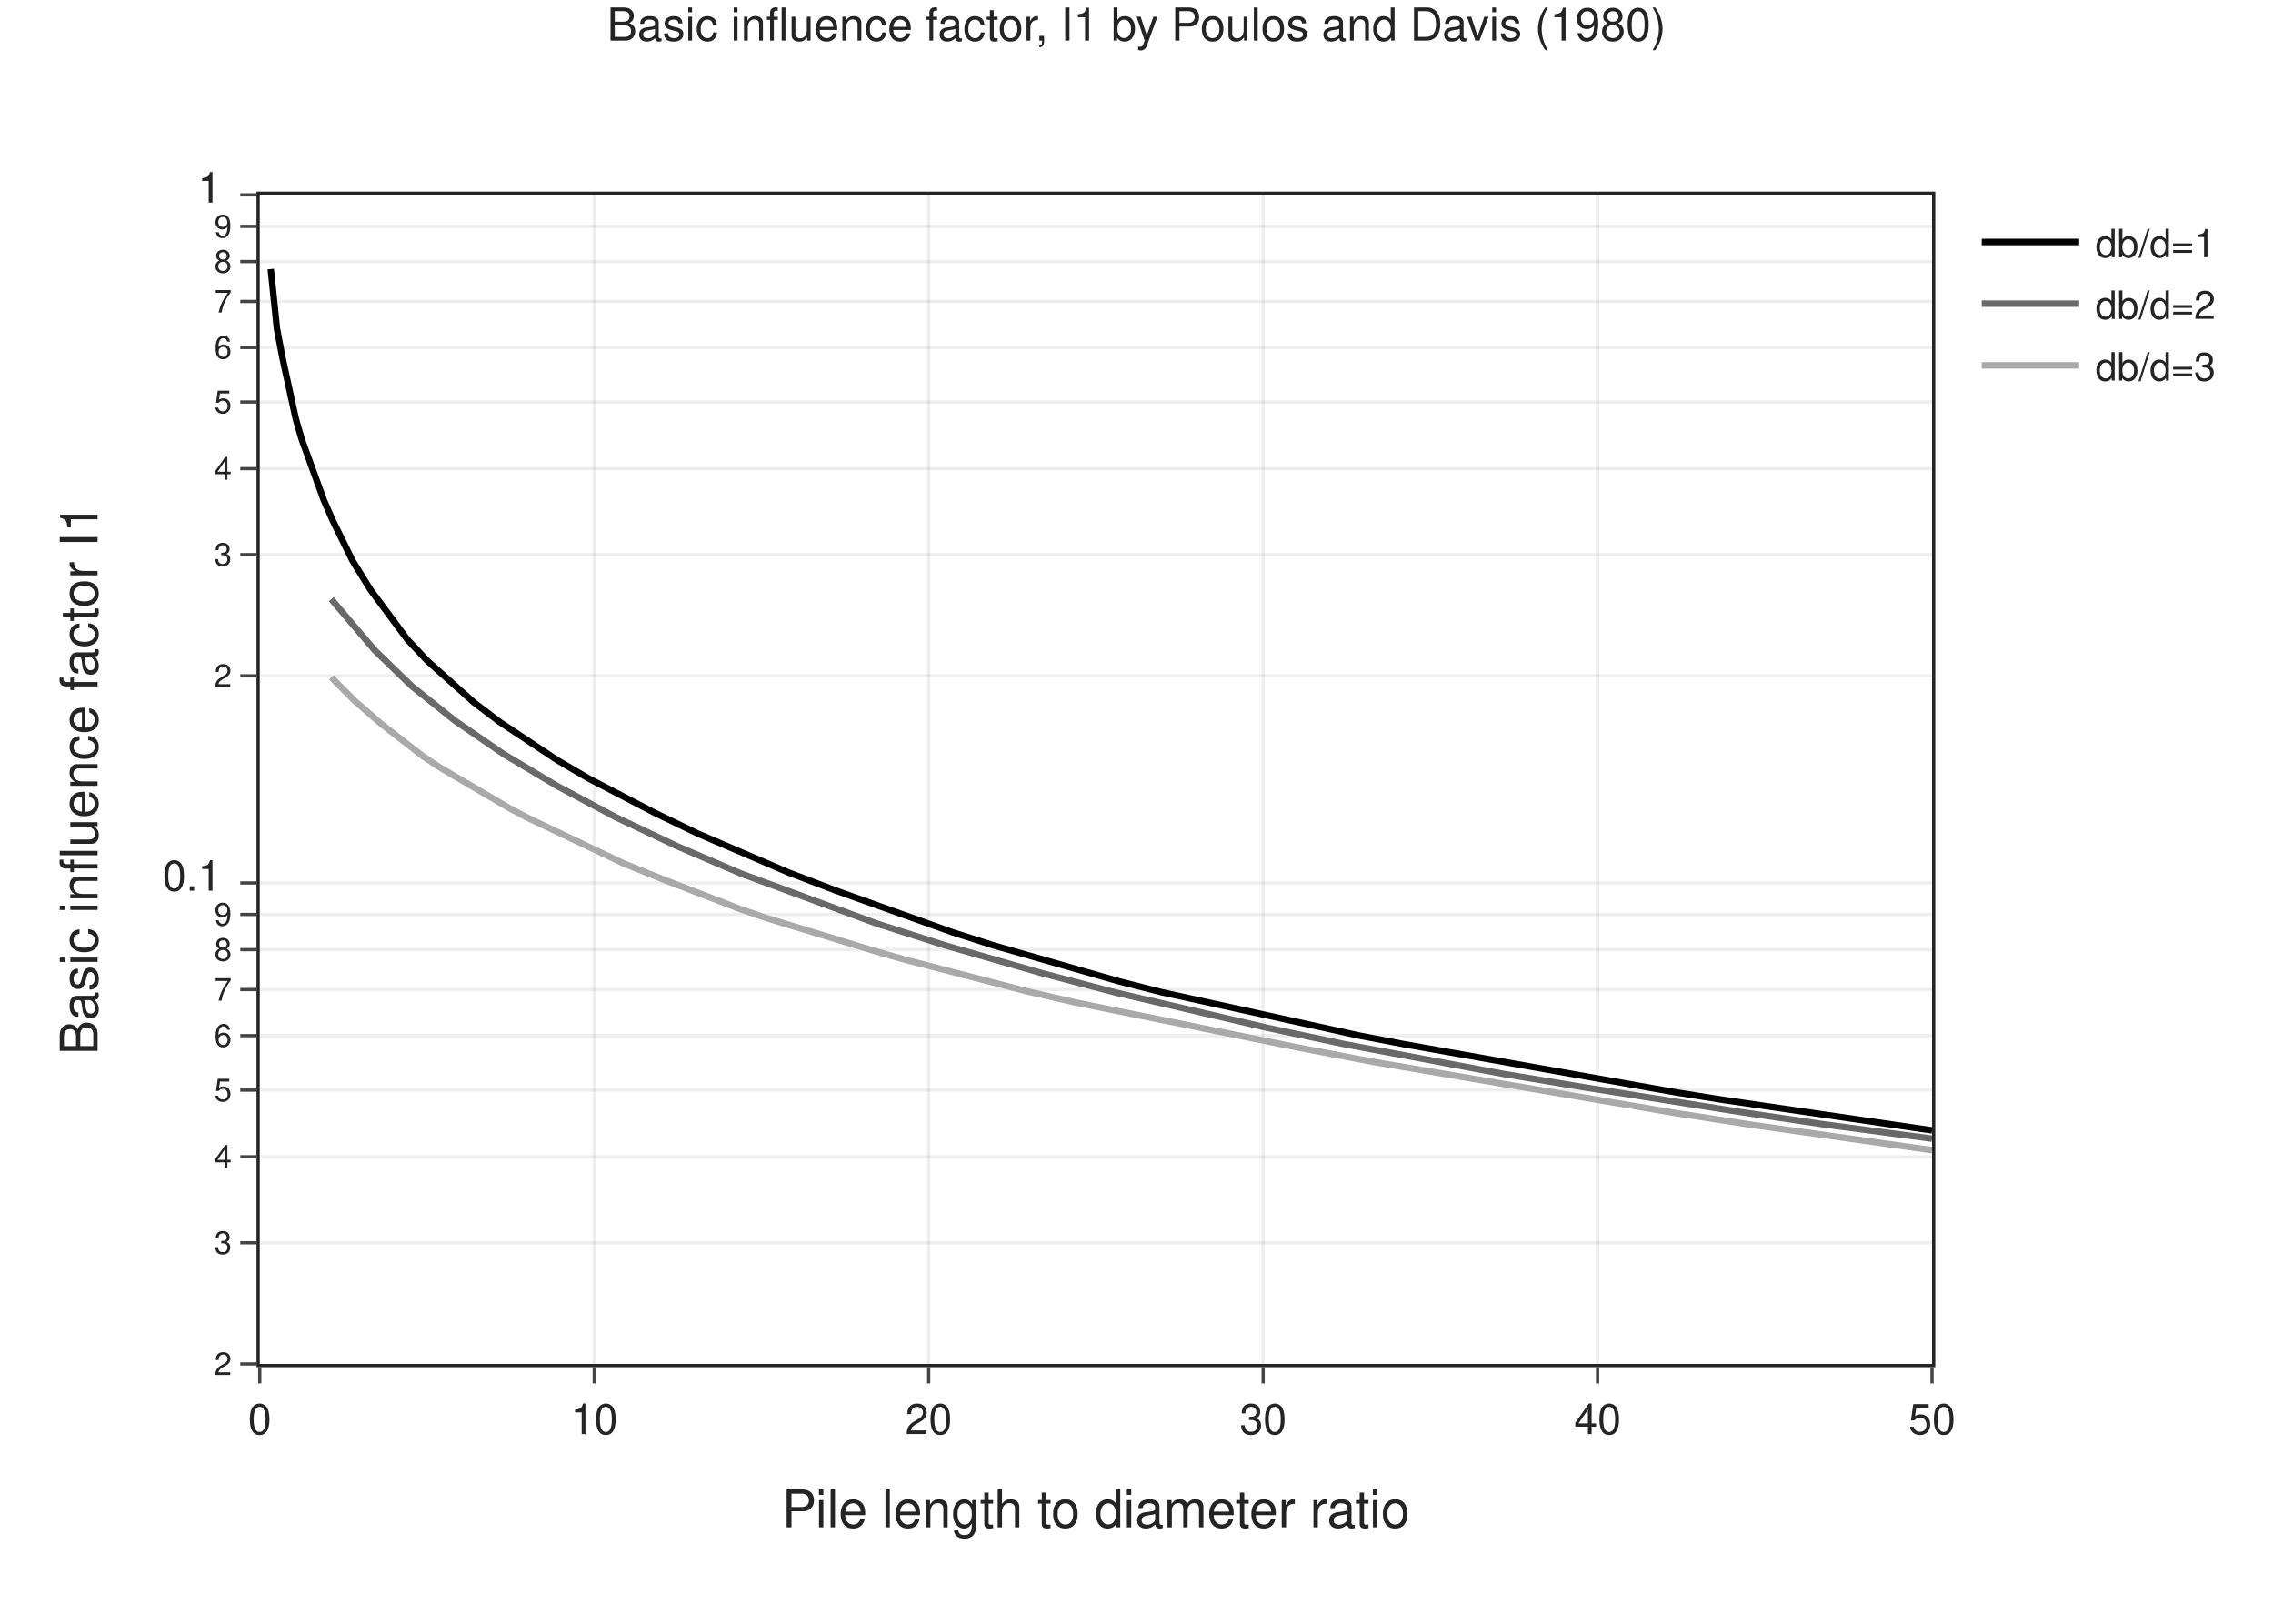
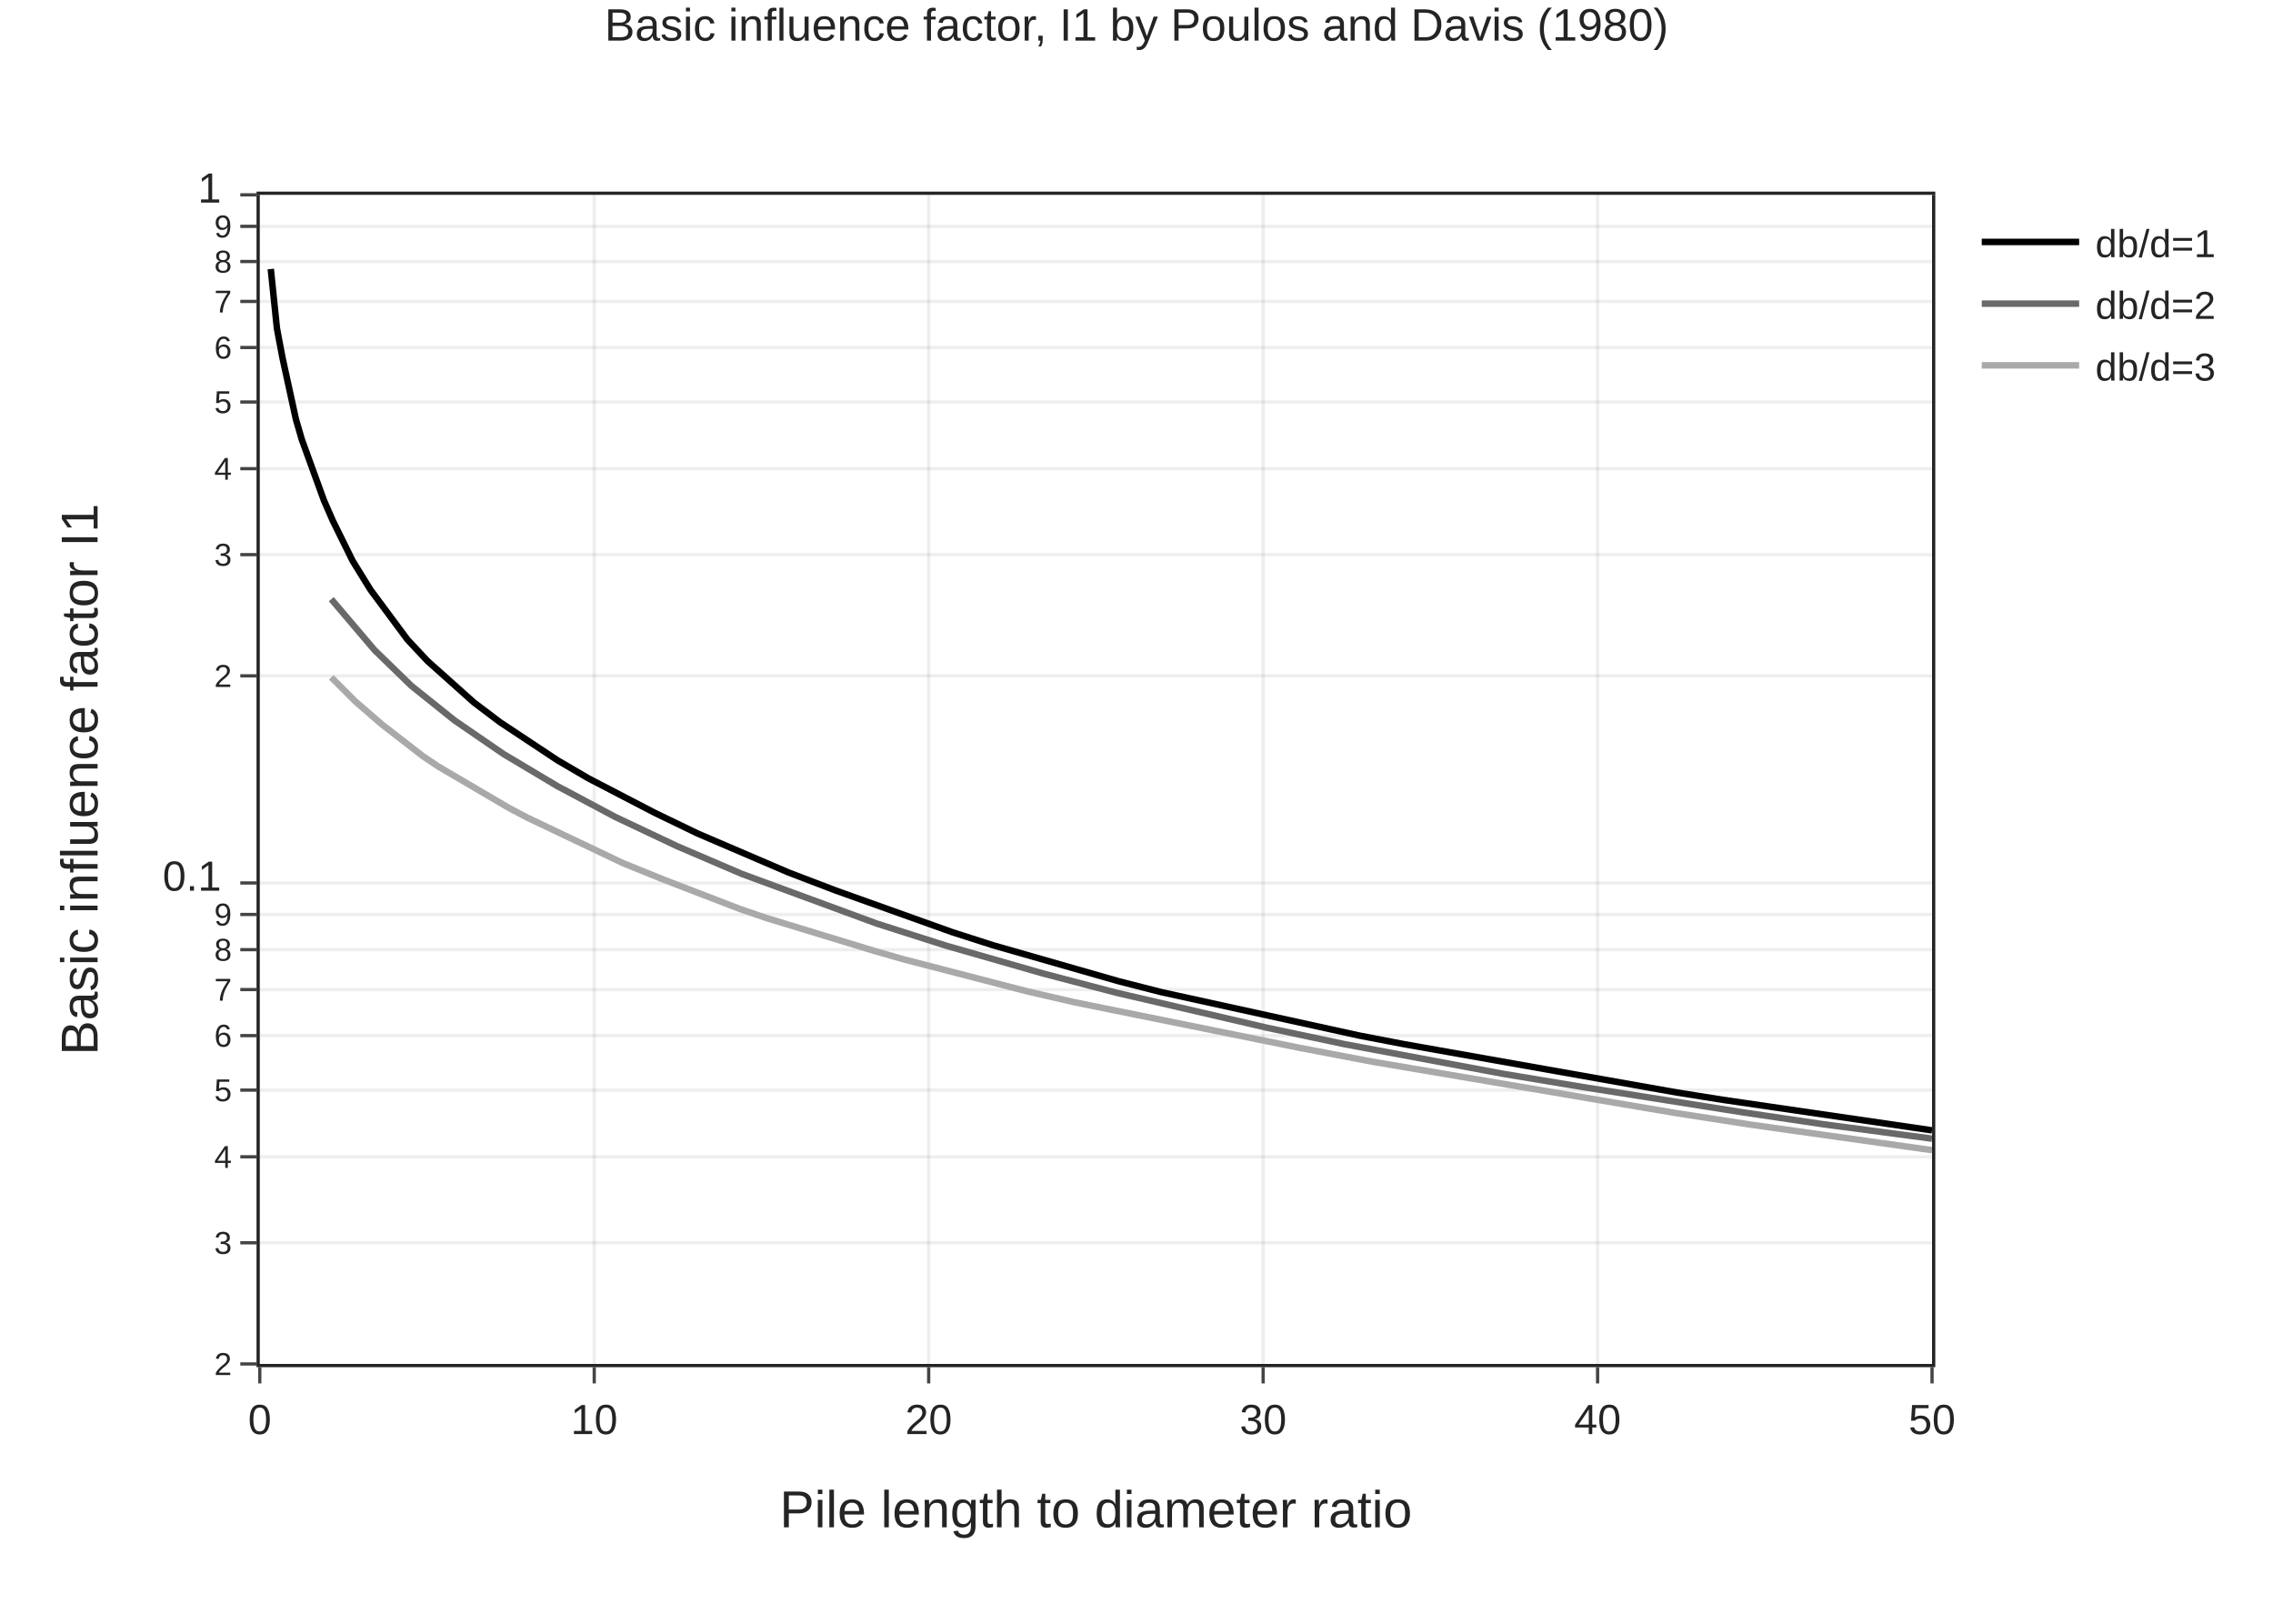
<svg xmlns="http://www.w3.org/2000/svg" class="main-svg" width="700" height="500" style="" viewBox="0 0 700 500">
  <rect x="0" y="0" width="700" height="500" style="fill: rgb(255, 255, 255); fill-opacity: 1;" />
-   <defs id="defs-bc1285">
+   <defs id="defs-3a5c00">
    <g class="clips">
-       <clipPath id="clipbc1285xyplot" class="plotclip">
+       <clipPath id="clip3a5c00xyplot" class="plotclip">
        <rect width="515" height="360" />
      </clipPath>
-       <clipPath class="axesclip" id="clipbc1285x">
+       <clipPath class="axesclip" id="clip3a5c00x">
        <rect x="80" y="0" width="515" height="500" />
      </clipPath>
-       <clipPath class="axesclip" id="clipbc1285y">
+       <clipPath class="axesclip" id="clip3a5c00y">
        <rect x="0" y="60" width="700" height="360" />
      </clipPath>
-       <clipPath class="axesclip" id="clipbc1285xy">
+       <clipPath class="axesclip" id="clip3a5c00xy">
        <rect x="80" y="60" width="515" height="360" />
      </clipPath>
    </g>
    <g class="gradients" />
    <g class="patterns" />
  </defs>
  <g class="bglayer" />
  <g class="layer-below">
    <g class="imagelayer" />
    <g class="shapelayer" />
  </g>
  <g class="cartesianlayer">
    <g class="subplot xy">
      <g class="layer-subplot">
        <g class="shapelayer" />
        <g class="imagelayer" />
      </g>
      <g class="minor-gridlayer">
        <g class="x" />
        <g class="y" />
      </g>
      <g class="gridlayer">
        <g class="x">
          <path class="xgrid crisp" transform="translate(183,0)" d="M0,60v360" style="stroke: rgb(0, 0, 0); stroke-opacity: 0.07; stroke-width: 1px;" />
          <path class="xgrid crisp" transform="translate(286,0)" d="M0,60v360" style="stroke: rgb(0, 0, 0); stroke-opacity: 0.07; stroke-width: 1px;" />
          <path class="xgrid crisp" transform="translate(389,0)" d="M0,60v360" style="stroke: rgb(0, 0, 0); stroke-opacity: 0.07; stroke-width: 1px;" />
          <path class="xgrid crisp" transform="translate(492,0)" d="M0,60v360" style="stroke: rgb(0, 0, 0); stroke-opacity: 0.07; stroke-width: 1px;" />
        </g>
        <g class="y">
          <path class="ygrid crisp" transform="translate(0,382.69)" d="M80,0h515" style="stroke: rgb(0, 0, 0); stroke-opacity: 0.07; stroke-width: 1px;" />
          <path class="ygrid crisp" transform="translate(0,356.21)" d="M80,0h515" style="stroke: rgb(0, 0, 0); stroke-opacity: 0.07; stroke-width: 1px;" />
          <path class="ygrid crisp" transform="translate(0,335.68)" d="M80,0h515" style="stroke: rgb(0, 0, 0); stroke-opacity: 0.07; stroke-width: 1px;" />
          <path class="ygrid crisp" transform="translate(0,318.9)" d="M80,0h515" style="stroke: rgb(0, 0, 0); stroke-opacity: 0.07; stroke-width: 1px;" />
          <path class="ygrid crisp" transform="translate(0,304.72)" d="M80,0h515" style="stroke: rgb(0, 0, 0); stroke-opacity: 0.07; stroke-width: 1px;" />
          <path class="ygrid crisp" transform="translate(0,292.43)" d="M80,0h515" style="stroke: rgb(0, 0, 0); stroke-opacity: 0.07; stroke-width: 1px;" />
          <path class="ygrid crisp" transform="translate(0,281.59)" d="M80,0h515" style="stroke: rgb(0, 0, 0); stroke-opacity: 0.07; stroke-width: 1px;" />
          <path class="ygrid crisp" transform="translate(0,271.89)" d="M80,0h515" style="stroke: rgb(0, 0, 0); stroke-opacity: 0.07; stroke-width: 1px;" />
          <path class="ygrid crisp" transform="translate(0,208.11)" d="M80,0h515" style="stroke: rgb(0, 0, 0); stroke-opacity: 0.07; stroke-width: 1px;" />
          <path class="ygrid crisp" transform="translate(0,170.79)" d="M80,0h515" style="stroke: rgb(0, 0, 0); stroke-opacity: 0.07; stroke-width: 1px;" />
          <path class="ygrid crisp" transform="translate(0,144.32)" d="M80,0h515" style="stroke: rgb(0, 0, 0); stroke-opacity: 0.07; stroke-width: 1px;" />
          <path class="ygrid crisp" transform="translate(0,123.79)" d="M80,0h515" style="stroke: rgb(0, 0, 0); stroke-opacity: 0.07; stroke-width: 1px;" />
          <path class="ygrid crisp" transform="translate(0,107.01)" d="M80,0h515" style="stroke: rgb(0, 0, 0); stroke-opacity: 0.07; stroke-width: 1px;" />
          <path class="ygrid crisp" transform="translate(0,92.82)" d="M80,0h515" style="stroke: rgb(0, 0, 0); stroke-opacity: 0.07; stroke-width: 1px;" />
          <path class="ygrid crisp" transform="translate(0,80.53)" d="M80,0h515" style="stroke: rgb(0, 0, 0); stroke-opacity: 0.07; stroke-width: 1px;" />
          <path class="ygrid crisp" transform="translate(0,69.7)" d="M80,0h515" style="stroke: rgb(0, 0, 0); stroke-opacity: 0.07; stroke-width: 1px;" />
        </g>
      </g>
      <g class="zerolinelayer" />
      <g class="layer-between">
        <g class="shapelayer" />
        <g class="imagelayer" />
      </g>
      <path class="xlines-below" />
      <path class="ylines-below" />
      <g class="overlines-below" />
      <g class="xaxislayer-below" />
      <g class="yaxislayer-below" />
      <g class="overaxes-below" />
      <g class="overplot">
-         <g class="xy" transform="translate(80,60)" clip-path="url(#clipbc1285xyplot)">
+         <g class="xy" transform="translate(80,60)" clip-path="url(#clip3a5c00xyplot)">
          <g class="scatterlayer mlayer">
-             <g class="trace scatter trace35599c" style="stroke-miterlimit: 2; opacity: 1;">
+             <g class="trace scatter tracee4c312" style="stroke-miterlimit: 2; opacity: 1;">
              <g class="fills" />
              <g class="errorbars" />
              <g class="lines">
                <path class="js-line" d="M3.39,22.84L5.29,41.16L6.99,50.16L11.12,69.07L12.95,75.36L19.77,94.12L22.49,100.34L28.58,112.68L28.58,112.68L34.08,121.59L45.47,136.94L51.64,143.53L65.91,156.28L73.95,162.36L91.65,174.09L101.23,179.69L121.71,190.33L134.84,196.66L162.78,208.64L177.38,214.22L213.33,227.07L225.78,231.06L264.39,242.12L277.64,245.51L338.68,258.9L338.68,258.9L352.49,261.55L436.44,276.42L450.59,278.67L515,288.07" style="vector-effect: none; fill: none; stroke: rgb(0, 0, 0); stroke-opacity: 1; stroke-width: 2px; opacity: 1;" />
              </g>
              <g class="points" />
              <g class="text" />
            </g>
-             <g class="trace scatter trace17a566" style="stroke-miterlimit: 2; opacity: 1;">
+             <g class="trace scatter trace0c289b" style="stroke-miterlimit: 2; opacity: 1;">
              <g class="fills" />
              <g class="errorbars" />
              <g class="lines">
                <path class="js-line" d="M22.02,124.5L35.35,140.18L46.69,151.19L59.98,161.83L75.03,172.16L91.61,182.05L109.51,191.58L128.51,200.56L148.4,209.08L189.99,224.39L211.25,231.17L241.1,239.73L263.59,245.64L310.22,256.48L334.17,261.55L382.94,270.67L407.59,274.76L456.98,282.56L481.56,286.2L515,290.63" style="vector-effect: none; fill: none; stroke: rgb(105, 105, 105); stroke-opacity: 1; stroke-width: 2px; opacity: 1;" />
              </g>
              <g class="points" />
              <g class="text" />
            </g>
-             <g class="trace scatter trace9e45f2" style="stroke-miterlimit: 2; opacity: 1;">
+             <g class="trace scatter trace705d4f" style="stroke-miterlimit: 2; opacity: 1;">
              <g class="fills" />
              <g class="errorbars" />
              <g class="lines">
                <path class="js-line" d="M22.02,148.57L29.43,155.98L37.47,162.95L50.28,172.88L55.03,176.06L76.79,188.82L82.6,191.88L111.98,205.84L124.68,210.98L148.07,219.97L156.13,222.72L189.5,232.89L198.1,235.35L236.23,245.24L250.83,248.61L319.42,262.5L342.53,266.91L436.1,282.75L459.74,286.4L515,294.17" style="vector-effect: none; fill: none; stroke: rgb(169, 169, 169); stroke-opacity: 1; stroke-width: 2px; opacity: 1;" />
              </g>
              <g class="points" />
              <g class="text" />
            </g>
-             <g class="trace scatter tracec91d3b" style="stroke-miterlimit: 2; opacity: 1;">
+             <g class="trace scatter traceaccf4b" style="stroke-miterlimit: 2; opacity: 1;">
              <g class="fills" />
              <g class="errorbars" />
              <g class="lines" />
              <g class="points" />
              <g class="text" />
            </g>
          </g>
        </g>
      </g>
      <g class="zerolinelayer-above" />
      <path class="xlines-above crisp" d="M79,420.5H596M79,59.5H596" style="fill: none; stroke-width: 1px; stroke: rgb(36, 36, 36); stroke-opacity: 1;" />
      <path class="ylines-above crisp" d="M79.5,60V420M595.5,60V420" style="fill: none; stroke-width: 1px; stroke: rgb(36, 36, 36); stroke-opacity: 1;" />
      <g class="overlines-above" />
      <g class="xaxislayer-above">
        <path class="xtick ticks crisp" d="M0,421v5" transform="translate(80,0)" style="stroke: rgb(68, 68, 68); stroke-opacity: 1; stroke-width: 1px;" />
        <path class="xtick ticks crisp" d="M0,421v5" transform="translate(183,0)" style="stroke: rgb(68, 68, 68); stroke-opacity: 1; stroke-width: 1px;" />
        <path class="xtick ticks crisp" d="M0,421v5" transform="translate(286,0)" style="stroke: rgb(68, 68, 68); stroke-opacity: 1; stroke-width: 1px;" />
        <path class="xtick ticks crisp" d="M0,421v5" transform="translate(389,0)" style="stroke: rgb(68, 68, 68); stroke-opacity: 1; stroke-width: 1px;" />
        <path class="xtick ticks crisp" d="M0,421v5" transform="translate(492,0)" style="stroke: rgb(68, 68, 68); stroke-opacity: 1; stroke-width: 1px;" />
        <path class="xtick ticks crisp" d="M0,421v5" transform="translate(595,0)" style="stroke: rgb(68, 68, 68); stroke-opacity: 1; stroke-width: 1px;" />
        <g class="xtick">
-           <text text-anchor="middle" x="0" y="441.6" transform="translate(80,0)" style="font-family: Helvetica; font-size: 13px; fill: rgb(36, 36, 36); fill-opacity: 1; white-space: pre;">0</text>
-         </g>
-         <g class="xtick">
-           <text text-anchor="middle" x="0" y="441.6" style="font-family: Helvetica; font-size: 13px; fill: rgb(36, 36, 36); fill-opacity: 1; white-space: pre;" transform="translate(183,0)">10</text>
-         </g>
-         <g class="xtick">
-           <text text-anchor="middle" x="0" y="441.6" style="font-family: Helvetica; font-size: 13px; fill: rgb(36, 36, 36); fill-opacity: 1; white-space: pre;" transform="translate(286,0)">20</text>
-         </g>
-         <g class="xtick">
-           <text text-anchor="middle" x="0" y="441.6" style="font-family: Helvetica; font-size: 13px; fill: rgb(36, 36, 36); fill-opacity: 1; white-space: pre;" transform="translate(389,0)">30</text>
-         </g>
-         <g class="xtick">
-           <text text-anchor="middle" x="0" y="441.6" style="font-family: Helvetica; font-size: 13px; fill: rgb(36, 36, 36); fill-opacity: 1; white-space: pre;" transform="translate(492,0)">40</text>
-         </g>
-         <g class="xtick">
-           <text text-anchor="middle" x="0" y="441.6" style="font-family: Helvetica; font-size: 13px; fill: rgb(36, 36, 36); fill-opacity: 1; white-space: pre;" transform="translate(595,0)">50</text>
+           <text text-anchor="middle" x="0" y="441.6" transform="translate(80,0)" style="font-family: Arial; font-size: 13px; fill: rgb(36, 36, 36); fill-opacity: 1; white-space: pre;">0</text>
+         </g>
+         <g class="xtick">
+           <text text-anchor="middle" x="0" y="441.6" style="font-family: Arial; font-size: 13px; fill: rgb(36, 36, 36); fill-opacity: 1; white-space: pre;" transform="translate(183,0)">10</text>
+         </g>
+         <g class="xtick">
+           <text text-anchor="middle" x="0" y="441.6" style="font-family: Arial; font-size: 13px; fill: rgb(36, 36, 36); fill-opacity: 1; white-space: pre;" transform="translate(286,0)">20</text>
+         </g>
+         <g class="xtick">
+           <text text-anchor="middle" x="0" y="441.6" style="font-family: Arial; font-size: 13px; fill: rgb(36, 36, 36); fill-opacity: 1; white-space: pre;" transform="translate(389,0)">30</text>
+         </g>
+         <g class="xtick">
+           <text text-anchor="middle" x="0" y="441.6" style="font-family: Arial; font-size: 13px; fill: rgb(36, 36, 36); fill-opacity: 1; white-space: pre;" transform="translate(492,0)">40</text>
+         </g>
+         <g class="xtick">
+           <text text-anchor="middle" x="0" y="441.6" style="font-family: Arial; font-size: 13px; fill: rgb(36, 36, 36); fill-opacity: 1; white-space: pre;" transform="translate(595,0)">50</text>
        </g>
      </g>
      <g class="yaxislayer-above">
        <path class="ytick ticks crisp" d="M79,0h-5" transform="translate(0,420)" style="stroke: rgb(68, 68, 68); stroke-opacity: 1; stroke-width: 1px;" />
        <path class="ytick ticks crisp" d="M79,0h-5" transform="translate(0,382.69)" style="stroke: rgb(68, 68, 68); stroke-opacity: 1; stroke-width: 1px;" />
        <path class="ytick ticks crisp" d="M79,0h-5" transform="translate(0,356.21)" style="stroke: rgb(68, 68, 68); stroke-opacity: 1; stroke-width: 1px;" />
        <path class="ytick ticks crisp" d="M79,0h-5" transform="translate(0,335.68)" style="stroke: rgb(68, 68, 68); stroke-opacity: 1; stroke-width: 1px;" />
        <path class="ytick ticks crisp" d="M79,0h-5" transform="translate(0,318.9)" style="stroke: rgb(68, 68, 68); stroke-opacity: 1; stroke-width: 1px;" />
        <path class="ytick ticks crisp" d="M79,0h-5" transform="translate(0,304.72)" style="stroke: rgb(68, 68, 68); stroke-opacity: 1; stroke-width: 1px;" />
        <path class="ytick ticks crisp" d="M79,0h-5" transform="translate(0,292.43)" style="stroke: rgb(68, 68, 68); stroke-opacity: 1; stroke-width: 1px;" />
        <path class="ytick ticks crisp" d="M79,0h-5" transform="translate(0,281.59)" style="stroke: rgb(68, 68, 68); stroke-opacity: 1; stroke-width: 1px;" />
        <path class="ytick ticks crisp" d="M79,0h-5" transform="translate(0,271.89)" style="stroke: rgb(68, 68, 68); stroke-opacity: 1; stroke-width: 1px;" />
        <path class="ytick ticks crisp" d="M79,0h-5" transform="translate(0,208.11)" style="stroke: rgb(68, 68, 68); stroke-opacity: 1; stroke-width: 1px;" />
        <path class="ytick ticks crisp" d="M79,0h-5" transform="translate(0,170.79)" style="stroke: rgb(68, 68, 68); stroke-opacity: 1; stroke-width: 1px;" />
        <path class="ytick ticks crisp" d="M79,0h-5" transform="translate(0,144.32)" style="stroke: rgb(68, 68, 68); stroke-opacity: 1; stroke-width: 1px;" />
        <path class="ytick ticks crisp" d="M79,0h-5" transform="translate(0,123.79)" style="stroke: rgb(68, 68, 68); stroke-opacity: 1; stroke-width: 1px;" />
        <path class="ytick ticks crisp" d="M79,0h-5" transform="translate(0,107.01)" style="stroke: rgb(68, 68, 68); stroke-opacity: 1; stroke-width: 1px;" />
        <path class="ytick ticks crisp" d="M79,0h-5" transform="translate(0,92.82)" style="stroke: rgb(68, 68, 68); stroke-opacity: 1; stroke-width: 1px;" />
        <path class="ytick ticks crisp" d="M79,0h-5" transform="translate(0,80.53)" style="stroke: rgb(68, 68, 68); stroke-opacity: 1; stroke-width: 1px;" />
        <path class="ytick ticks crisp" d="M79,0h-5" transform="translate(0,69.7)" style="stroke: rgb(68, 68, 68); stroke-opacity: 1; stroke-width: 1px;" />
        <path class="ytick ticks crisp" d="M79,0h-5" transform="translate(0,60)" style="stroke: rgb(68, 68, 68); stroke-opacity: 1; stroke-width: 1px;" />
        <g class="ytick">
-           <text text-anchor="end" x="71.4" y="3.412" transform="translate(0,420)" style="font-family: Helvetica; font-size: 9.75px; fill: rgb(36, 36, 36); fill-opacity: 1; white-space: pre;">2</text>
-         </g>
-         <g class="ytick">
-           <text text-anchor="end" x="71.4" y="3.412" style="font-family: Helvetica; font-size: 9.75px; fill: rgb(36, 36, 36); fill-opacity: 1; white-space: pre;" transform="translate(0,382.69)">3</text>
-         </g>
-         <g class="ytick">
-           <text text-anchor="end" x="71.4" y="3.412" style="font-family: Helvetica; font-size: 9.75px; fill: rgb(36, 36, 36); fill-opacity: 1; white-space: pre;" transform="translate(0,356.21)">4</text>
-         </g>
-         <g class="ytick">
-           <text text-anchor="end" x="71.4" y="3.412" style="font-family: Helvetica; font-size: 9.75px; fill: rgb(36, 36, 36); fill-opacity: 1; white-space: pre;" transform="translate(0,335.68)">5</text>
-         </g>
-         <g class="ytick">
-           <text text-anchor="end" x="71.4" y="3.412" style="font-family: Helvetica; font-size: 9.75px; fill: rgb(36, 36, 36); fill-opacity: 1; white-space: pre;" transform="translate(0,318.9)">6</text>
-         </g>
-         <g class="ytick">
-           <text text-anchor="end" x="71.4" y="3.412" style="font-family: Helvetica; font-size: 9.75px; fill: rgb(36, 36, 36); fill-opacity: 1; white-space: pre;" transform="translate(0,304.72)">7</text>
-         </g>
-         <g class="ytick">
-           <text text-anchor="end" x="71.4" y="3.412" style="font-family: Helvetica; font-size: 9.75px; fill: rgb(36, 36, 36); fill-opacity: 1; white-space: pre;" transform="translate(0,292.43)">8</text>
-         </g>
-         <g class="ytick">
-           <text text-anchor="end" x="71.4" y="3.412" style="font-family: Helvetica; font-size: 9.75px; fill: rgb(36, 36, 36); fill-opacity: 1; white-space: pre;" transform="translate(0,281.59)">9</text>
-         </g>
-         <g class="ytick">
-           <text text-anchor="end" x="68.15" y="2.383" style="font-family: Helvetica; font-size: 13px; fill: rgb(36, 36, 36); fill-opacity: 1; white-space: pre;" transform="translate(0,271.89)">0.1</text>
-         </g>
-         <g class="ytick">
-           <text text-anchor="end" x="71.4" y="3.412" style="font-family: Helvetica; font-size: 9.75px; fill: rgb(36, 36, 36); fill-opacity: 1; white-space: pre;" transform="translate(0,208.11)">2</text>
-         </g>
-         <g class="ytick">
-           <text text-anchor="end" x="71.4" y="3.412" style="font-family: Helvetica; font-size: 9.75px; fill: rgb(36, 36, 36); fill-opacity: 1; white-space: pre;" transform="translate(0,170.79)">3</text>
-         </g>
-         <g class="ytick">
-           <text text-anchor="end" x="71.4" y="3.412" style="font-family: Helvetica; font-size: 9.75px; fill: rgb(36, 36, 36); fill-opacity: 1; white-space: pre;" transform="translate(0,144.32)">4</text>
-         </g>
-         <g class="ytick">
-           <text text-anchor="end" x="71.4" y="3.412" style="font-family: Helvetica; font-size: 9.75px; fill: rgb(36, 36, 36); fill-opacity: 1; white-space: pre;" transform="translate(0,123.79)">5</text>
-         </g>
-         <g class="ytick">
-           <text text-anchor="end" x="71.4" y="3.412" style="font-family: Helvetica; font-size: 9.75px; fill: rgb(36, 36, 36); fill-opacity: 1; white-space: pre;" transform="translate(0,107.01)">6</text>
-         </g>
-         <g class="ytick">
-           <text text-anchor="end" x="71.4" y="3.412" style="font-family: Helvetica; font-size: 9.75px; fill: rgb(36, 36, 36); fill-opacity: 1; white-space: pre;" transform="translate(0,92.82)">7</text>
-         </g>
-         <g class="ytick">
-           <text text-anchor="end" x="71.4" y="3.412" style="font-family: Helvetica; font-size: 9.75px; fill: rgb(36, 36, 36); fill-opacity: 1; white-space: pre;" transform="translate(0,80.53)">8</text>
-         </g>
-         <g class="ytick">
-           <text text-anchor="end" x="71.4" y="3.412" style="font-family: Helvetica; font-size: 9.75px; fill: rgb(36, 36, 36); fill-opacity: 1; white-space: pre;" transform="translate(0,69.7)">9</text>
-         </g>
-         <g class="ytick">
-           <text text-anchor="end" x="68.15" y="2.383" style="font-family: Helvetica; font-size: 13px; fill: rgb(36, 36, 36); fill-opacity: 1; white-space: pre;" transform="translate(0,60)">1</text>
+           <text text-anchor="end" x="71.4" y="3.412" transform="translate(0,420)" style="font-family: Arial; font-size: 9.75px; fill: rgb(36, 36, 36); fill-opacity: 1; white-space: pre;">2</text>
+         </g>
+         <g class="ytick">
+           <text text-anchor="end" x="71.4" y="3.412" style="font-family: Arial; font-size: 9.75px; fill: rgb(36, 36, 36); fill-opacity: 1; white-space: pre;" transform="translate(0,382.69)">3</text>
+         </g>
+         <g class="ytick">
+           <text text-anchor="end" x="71.4" y="3.412" style="font-family: Arial; font-size: 9.75px; fill: rgb(36, 36, 36); fill-opacity: 1; white-space: pre;" transform="translate(0,356.21)">4</text>
+         </g>
+         <g class="ytick">
+           <text text-anchor="end" x="71.4" y="3.412" style="font-family: Arial; font-size: 9.75px; fill: rgb(36, 36, 36); fill-opacity: 1; white-space: pre;" transform="translate(0,335.68)">5</text>
+         </g>
+         <g class="ytick">
+           <text text-anchor="end" x="71.4" y="3.412" style="font-family: Arial; font-size: 9.75px; fill: rgb(36, 36, 36); fill-opacity: 1; white-space: pre;" transform="translate(0,318.9)">6</text>
+         </g>
+         <g class="ytick">
+           <text text-anchor="end" x="71.4" y="3.412" style="font-family: Arial; font-size: 9.75px; fill: rgb(36, 36, 36); fill-opacity: 1; white-space: pre;" transform="translate(0,304.72)">7</text>
+         </g>
+         <g class="ytick">
+           <text text-anchor="end" x="71.4" y="3.412" style="font-family: Arial; font-size: 9.75px; fill: rgb(36, 36, 36); fill-opacity: 1; white-space: pre;" transform="translate(0,292.43)">8</text>
+         </g>
+         <g class="ytick">
+           <text text-anchor="end" x="71.4" y="3.412" style="font-family: Arial; font-size: 9.75px; fill: rgb(36, 36, 36); fill-opacity: 1; white-space: pre;" transform="translate(0,281.59)">9</text>
+         </g>
+         <g class="ytick">
+           <text text-anchor="end" x="68.15" y="2.383" style="font-family: Arial; font-size: 13px; fill: rgb(36, 36, 36); fill-opacity: 1; white-space: pre;" transform="translate(0,271.89)">0.1</text>
+         </g>
+         <g class="ytick">
+           <text text-anchor="end" x="71.4" y="3.412" style="font-family: Arial; font-size: 9.75px; fill: rgb(36, 36, 36); fill-opacity: 1; white-space: pre;" transform="translate(0,208.11)">2</text>
+         </g>
+         <g class="ytick">
+           <text text-anchor="end" x="71.4" y="3.412" style="font-family: Arial; font-size: 9.75px; fill: rgb(36, 36, 36); fill-opacity: 1; white-space: pre;" transform="translate(0,170.79)">3</text>
+         </g>
+         <g class="ytick">
+           <text text-anchor="end" x="71.4" y="3.412" style="font-family: Arial; font-size: 9.75px; fill: rgb(36, 36, 36); fill-opacity: 1; white-space: pre;" transform="translate(0,144.32)">4</text>
+         </g>
+         <g class="ytick">
+           <text text-anchor="end" x="71.4" y="3.412" style="font-family: Arial; font-size: 9.75px; fill: rgb(36, 36, 36); fill-opacity: 1; white-space: pre;" transform="translate(0,123.79)">5</text>
+         </g>
+         <g class="ytick">
+           <text text-anchor="end" x="71.4" y="3.412" style="font-family: Arial; font-size: 9.75px; fill: rgb(36, 36, 36); fill-opacity: 1; white-space: pre;" transform="translate(0,107.01)">6</text>
+         </g>
+         <g class="ytick">
+           <text text-anchor="end" x="71.4" y="3.412" style="font-family: Arial; font-size: 9.75px; fill: rgb(36, 36, 36); fill-opacity: 1; white-space: pre;" transform="translate(0,92.82)">7</text>
+         </g>
+         <g class="ytick">
+           <text text-anchor="end" x="71.4" y="3.412" style="font-family: Arial; font-size: 9.75px; fill: rgb(36, 36, 36); fill-opacity: 1; white-space: pre;" transform="translate(0,80.53)">8</text>
+         </g>
+         <g class="ytick">
+           <text text-anchor="end" x="71.4" y="3.412" style="font-family: Arial; font-size: 9.75px; fill: rgb(36, 36, 36); fill-opacity: 1; white-space: pre;" transform="translate(0,69.7)">9</text>
+         </g>
+         <g class="ytick">
+           <text text-anchor="end" x="68.15" y="2.383" style="font-family: Arial; font-size: 13px; fill: rgb(36, 36, 36); fill-opacity: 1; white-space: pre;" transform="translate(0,60)">1</text>
        </g>
      </g>
      <g class="overaxes-above" />
    </g>
  </g>
  <g class="polarlayer" />
  <g class="smithlayer" />
  <g class="ternarylayer" />
  <g class="geolayer" />
  <g class="funnelarealayer" />
  <g class="pielayer" />
  <g class="iciclelayer" />
  <g class="treemaplayer" />
  <g class="sunburstlayer" />
  <g class="glimages" />
-   <defs id="topdefs-bc1285">
+   <defs id="topdefs-3a5c00">
    <g class="clips" />
-     <clipPath id="legendbc1285">
+     <clipPath id="legend3a5c00">
      <rect width="83" height="67" x="0" y="0" />
    </clipPath>
  </defs>
  <g class="layer-above">
    <g class="imagelayer" />
    <g class="shapelayer" />
  </g>
  <g class="infolayer">
    <g class="legend" pointer-events="all" transform="translate(605.3,60)">
      <rect class="bg" shape-rendering="crispEdges" style="stroke: rgb(68, 68, 68); stroke-opacity: 1; fill: rgb(255, 255, 255); fill-opacity: 1; stroke-width: 0px;" width="83" height="67" x="0" y="0" />
-       <g class="scrollbox" transform="" clip-path="url(#legendbc1285)">
+       <g class="scrollbox" transform="" clip-path="url(#legend3a5c00)">
        <g class="groups" transform="">
          <g class="traces" transform="translate(0,14.5)" style="opacity: 1;">
-             <text class="legendtext" text-anchor="start" x="40" y="4.68" style="font-family: Helvetica; font-size: 12px; fill: rgb(36, 36, 36); fill-opacity: 1; white-space: pre;">db/d=1</text>
+             <text class="legendtext" text-anchor="start" x="40" y="4.68" style="font-family: Arial; font-size: 12px; fill: rgb(36, 36, 36); fill-opacity: 1; white-space: pre;">db/d=1</text>
            <g class="layers" style="opacity: 1;">
              <g class="legendfill" />
              <g class="legendlines">
                <path class="js-line" d="M5,0h30" style="fill: none; stroke: rgb(0, 0, 0); stroke-opacity: 1; stroke-width: 2px;" />
              </g>
              <g class="legendsymbols">
                <g class="legendpoints" />
              </g>
            </g>
            <rect class="legendtoggle" x="0" y="-9.5" width="78" height="19" style="fill: rgb(0, 0, 0); fill-opacity: 0;" />
          </g>
        </g>
        <g class="groups" transform="">
          <g class="traces" transform="translate(0,33.5)" style="opacity: 1;">
-             <text class="legendtext" text-anchor="start" x="40" y="4.68" style="font-family: Helvetica; font-size: 12px; fill: rgb(36, 36, 36); fill-opacity: 1; white-space: pre;">db/d=2</text>
+             <text class="legendtext" text-anchor="start" x="40" y="4.68" style="font-family: Arial; font-size: 12px; fill: rgb(36, 36, 36); fill-opacity: 1; white-space: pre;">db/d=2</text>
            <g class="layers" style="opacity: 1;">
              <g class="legendfill" />
              <g class="legendlines">
                <path class="js-line" d="M5,0h30" style="fill: none; stroke: rgb(105, 105, 105); stroke-opacity: 1; stroke-width: 2px;" />
              </g>
              <g class="legendsymbols">
                <g class="legendpoints" />
              </g>
            </g>
            <rect class="legendtoggle" x="0" y="-9.5" width="78" height="19" style="fill: rgb(0, 0, 0); fill-opacity: 0;" />
          </g>
        </g>
        <g class="groups" transform="">
          <g class="traces" transform="translate(0,52.5)" style="opacity: 1;">
-             <text class="legendtext" text-anchor="start" x="40" y="4.68" style="font-family: Helvetica; font-size: 12px; fill: rgb(36, 36, 36); fill-opacity: 1; white-space: pre;">db/d=3</text>
+             <text class="legendtext" text-anchor="start" x="40" y="4.68" style="font-family: Arial; font-size: 12px; fill: rgb(36, 36, 36); fill-opacity: 1; white-space: pre;">db/d=3</text>
            <g class="layers" style="opacity: 1;">
              <g class="legendfill" />
              <g class="legendlines">
                <path class="js-line" d="M5,0h30" style="fill: none; stroke: rgb(169, 169, 169); stroke-opacity: 1; stroke-width: 2px;" />
              </g>
              <g class="legendsymbols">
                <g class="legendpoints" />
              </g>
            </g>
            <rect class="legendtoggle" x="0" y="-9.5" width="78" height="19" style="fill: rgb(0, 0, 0); fill-opacity: 0;" />
          </g>
        </g>
      </g>
      <rect class="scrollbar" rx="20" ry="3" width="0" height="0" style="fill: rgb(128, 139, 164); fill-opacity: 1;" x="0" y="0" />
    </g>
    <g class="g-gtitle">
-       <text class="gtitle" x="350" y="12.5" text-anchor="middle" dy="0em" style="opacity: 1; font-family: Helvetica; font-size: 14px; fill: rgb(36, 36, 36); fill-opacity: 1; white-space: pre;">Basic influence factor, I1 by Poulos and Davis (1980)</text>
+       <text class="gtitle" x="350" y="12.5" text-anchor="middle" dy="0em" style="opacity: 1; font-family: Arial; font-size: 14px; fill: rgb(36, 36, 36); fill-opacity: 1; white-space: pre;">Basic influence factor, I1 by Poulos and Davis (1980)</text>
    </g>
    <g class="g-xtitle">
-       <text class="xtitle" x="337.5" y="470.3" text-anchor="middle" style="opacity: 1; font-family: Helvetica; font-size: 16px; fill: rgb(36, 36, 36); fill-opacity: 1; white-space: pre;">Pile length to diameter ratio</text>
+       <text class="xtitle" x="337.5" y="470.3" text-anchor="middle" style="opacity: 1; font-family: Arial; font-size: 16px; fill: rgb(36, 36, 36); fill-opacity: 1; white-space: pre;">Pile length to diameter ratio</text>
    </g>
    <g class="g-ytitle">
-       <text class="ytitle" transform="rotate(-90,30.05039,240)" x="30.05" y="240" text-anchor="middle" style="opacity: 1; font-family: Helvetica; font-size: 16px; fill: rgb(36, 36, 36); fill-opacity: 1; white-space: pre;">Basic influence factor I1</text>
+       <text class="ytitle" transform="rotate(-90,30.05039,240)" x="30.05" y="240" text-anchor="middle" style="opacity: 1; font-family: Arial; font-size: 16px; fill: rgb(36, 36, 36); fill-opacity: 1; white-space: pre;">Basic influence factor I1</text>
    </g>
  </g>
</svg>
